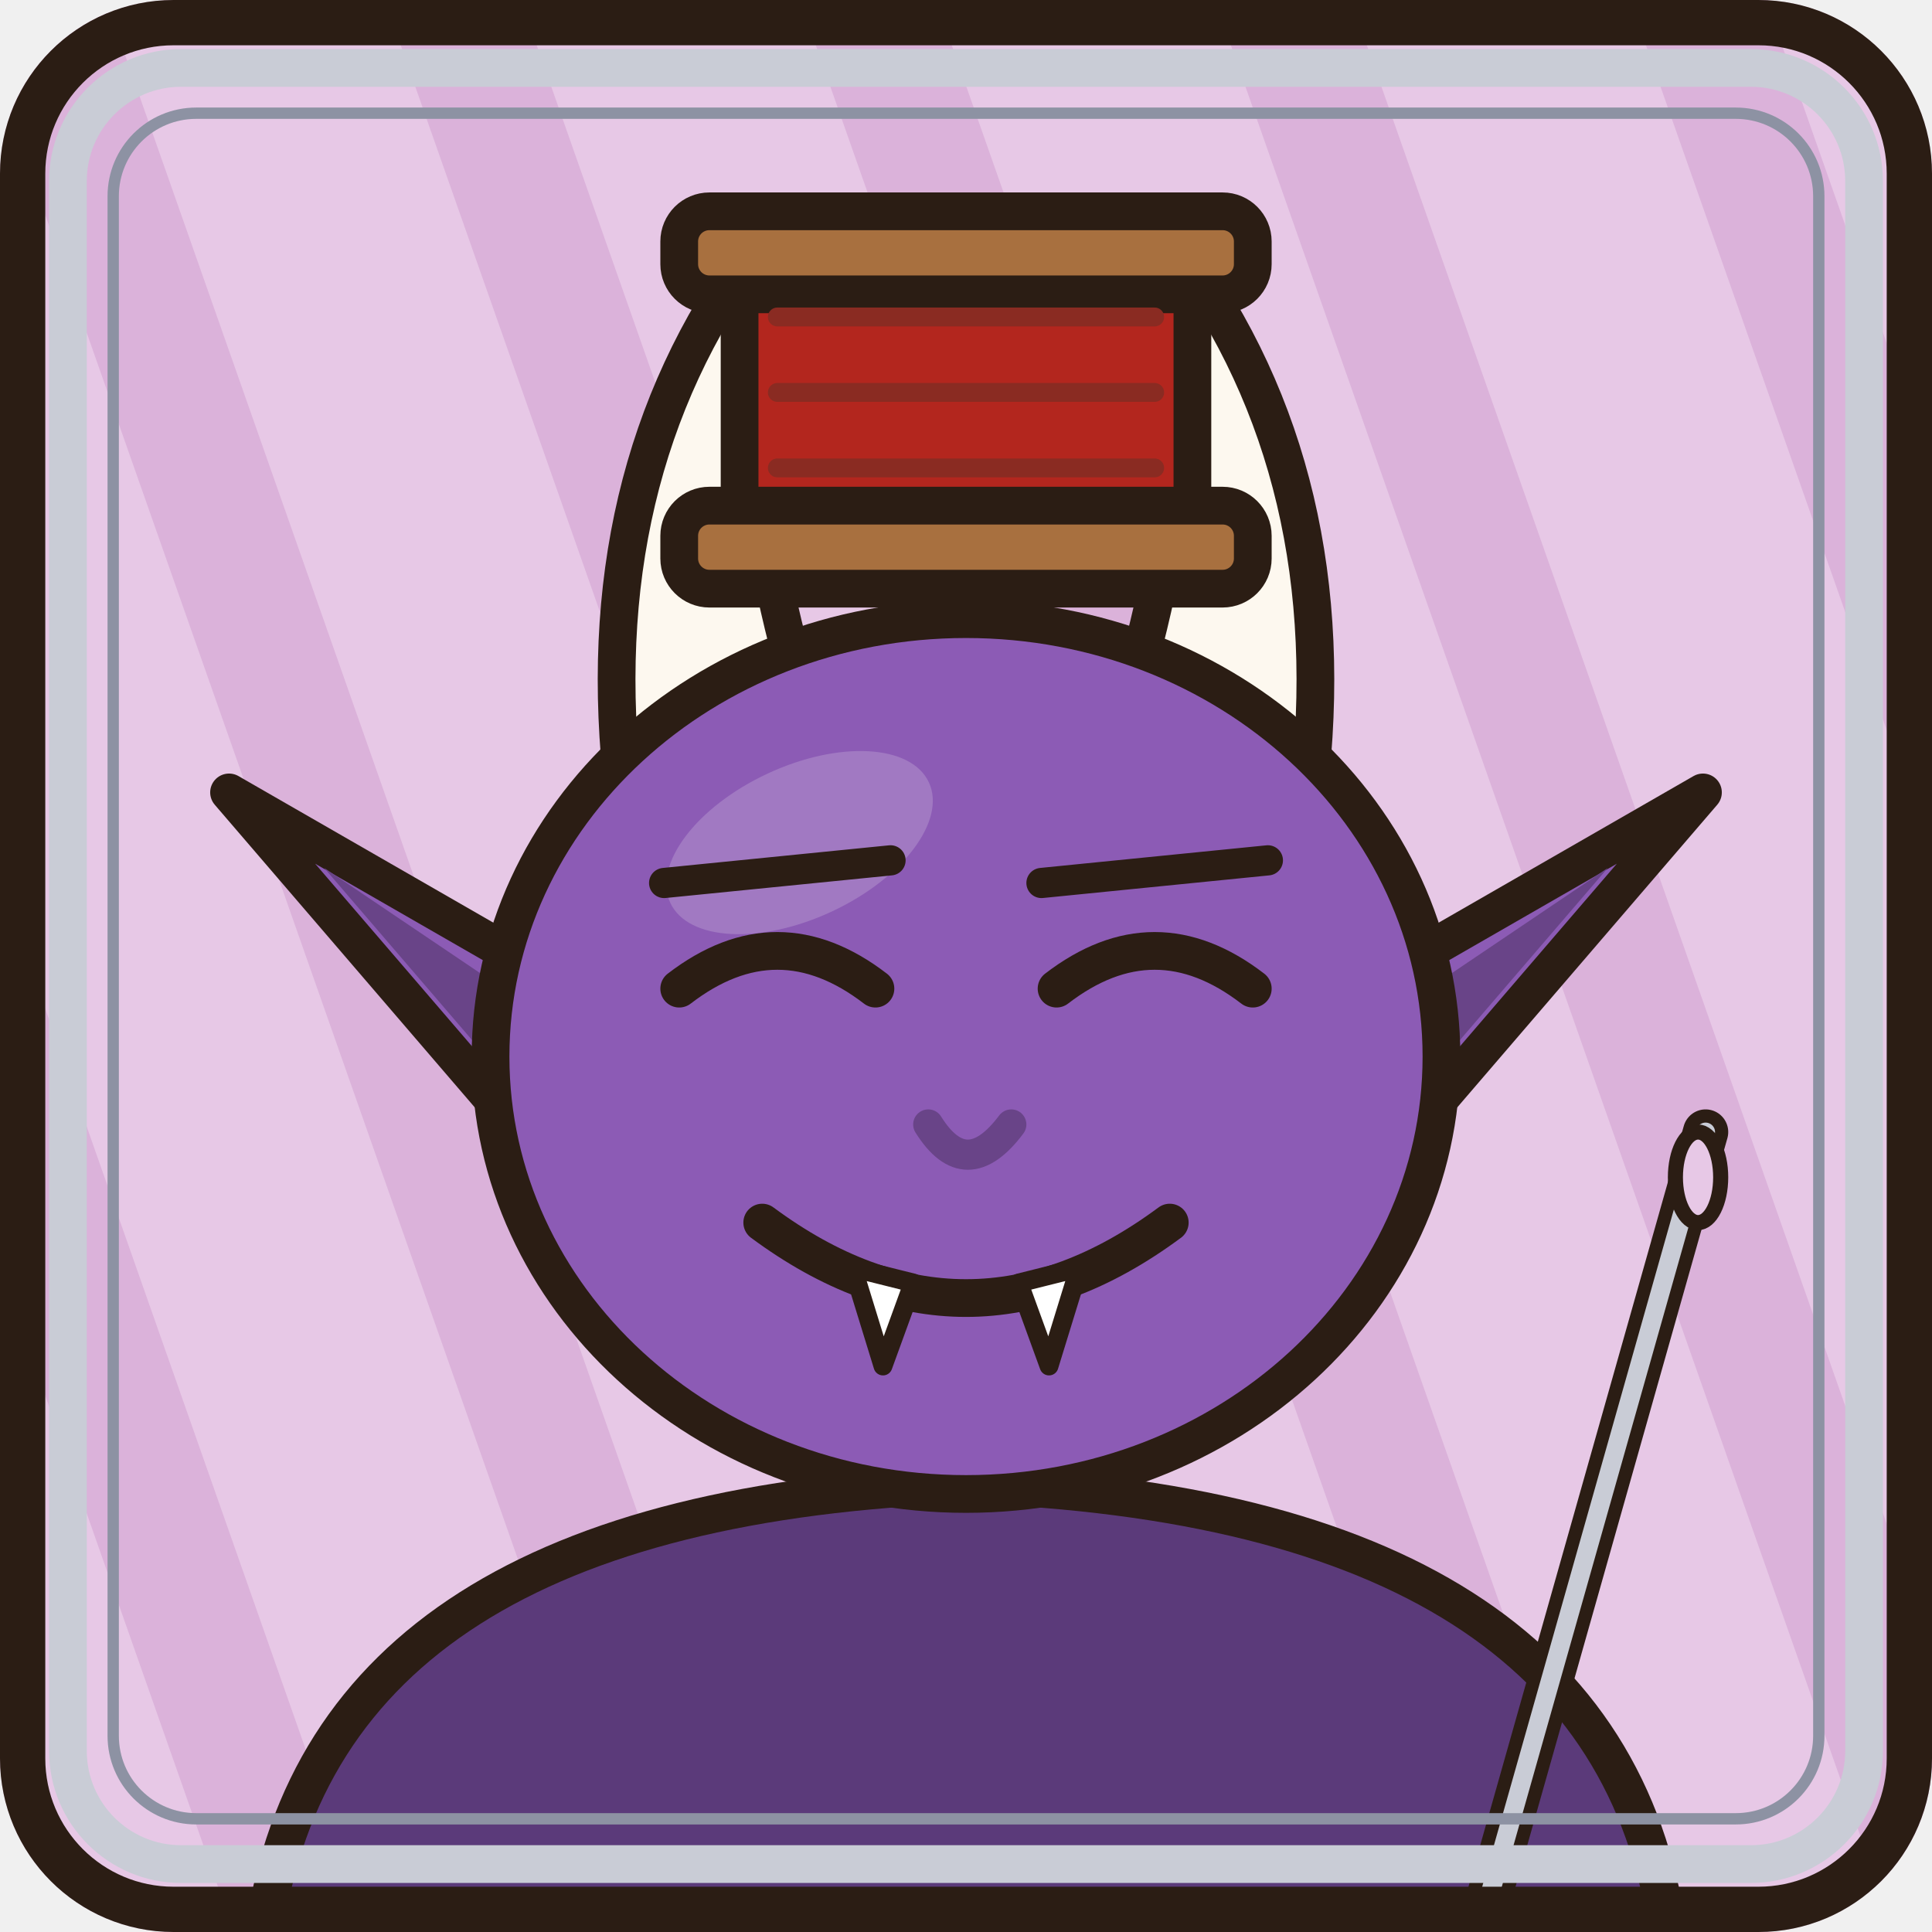
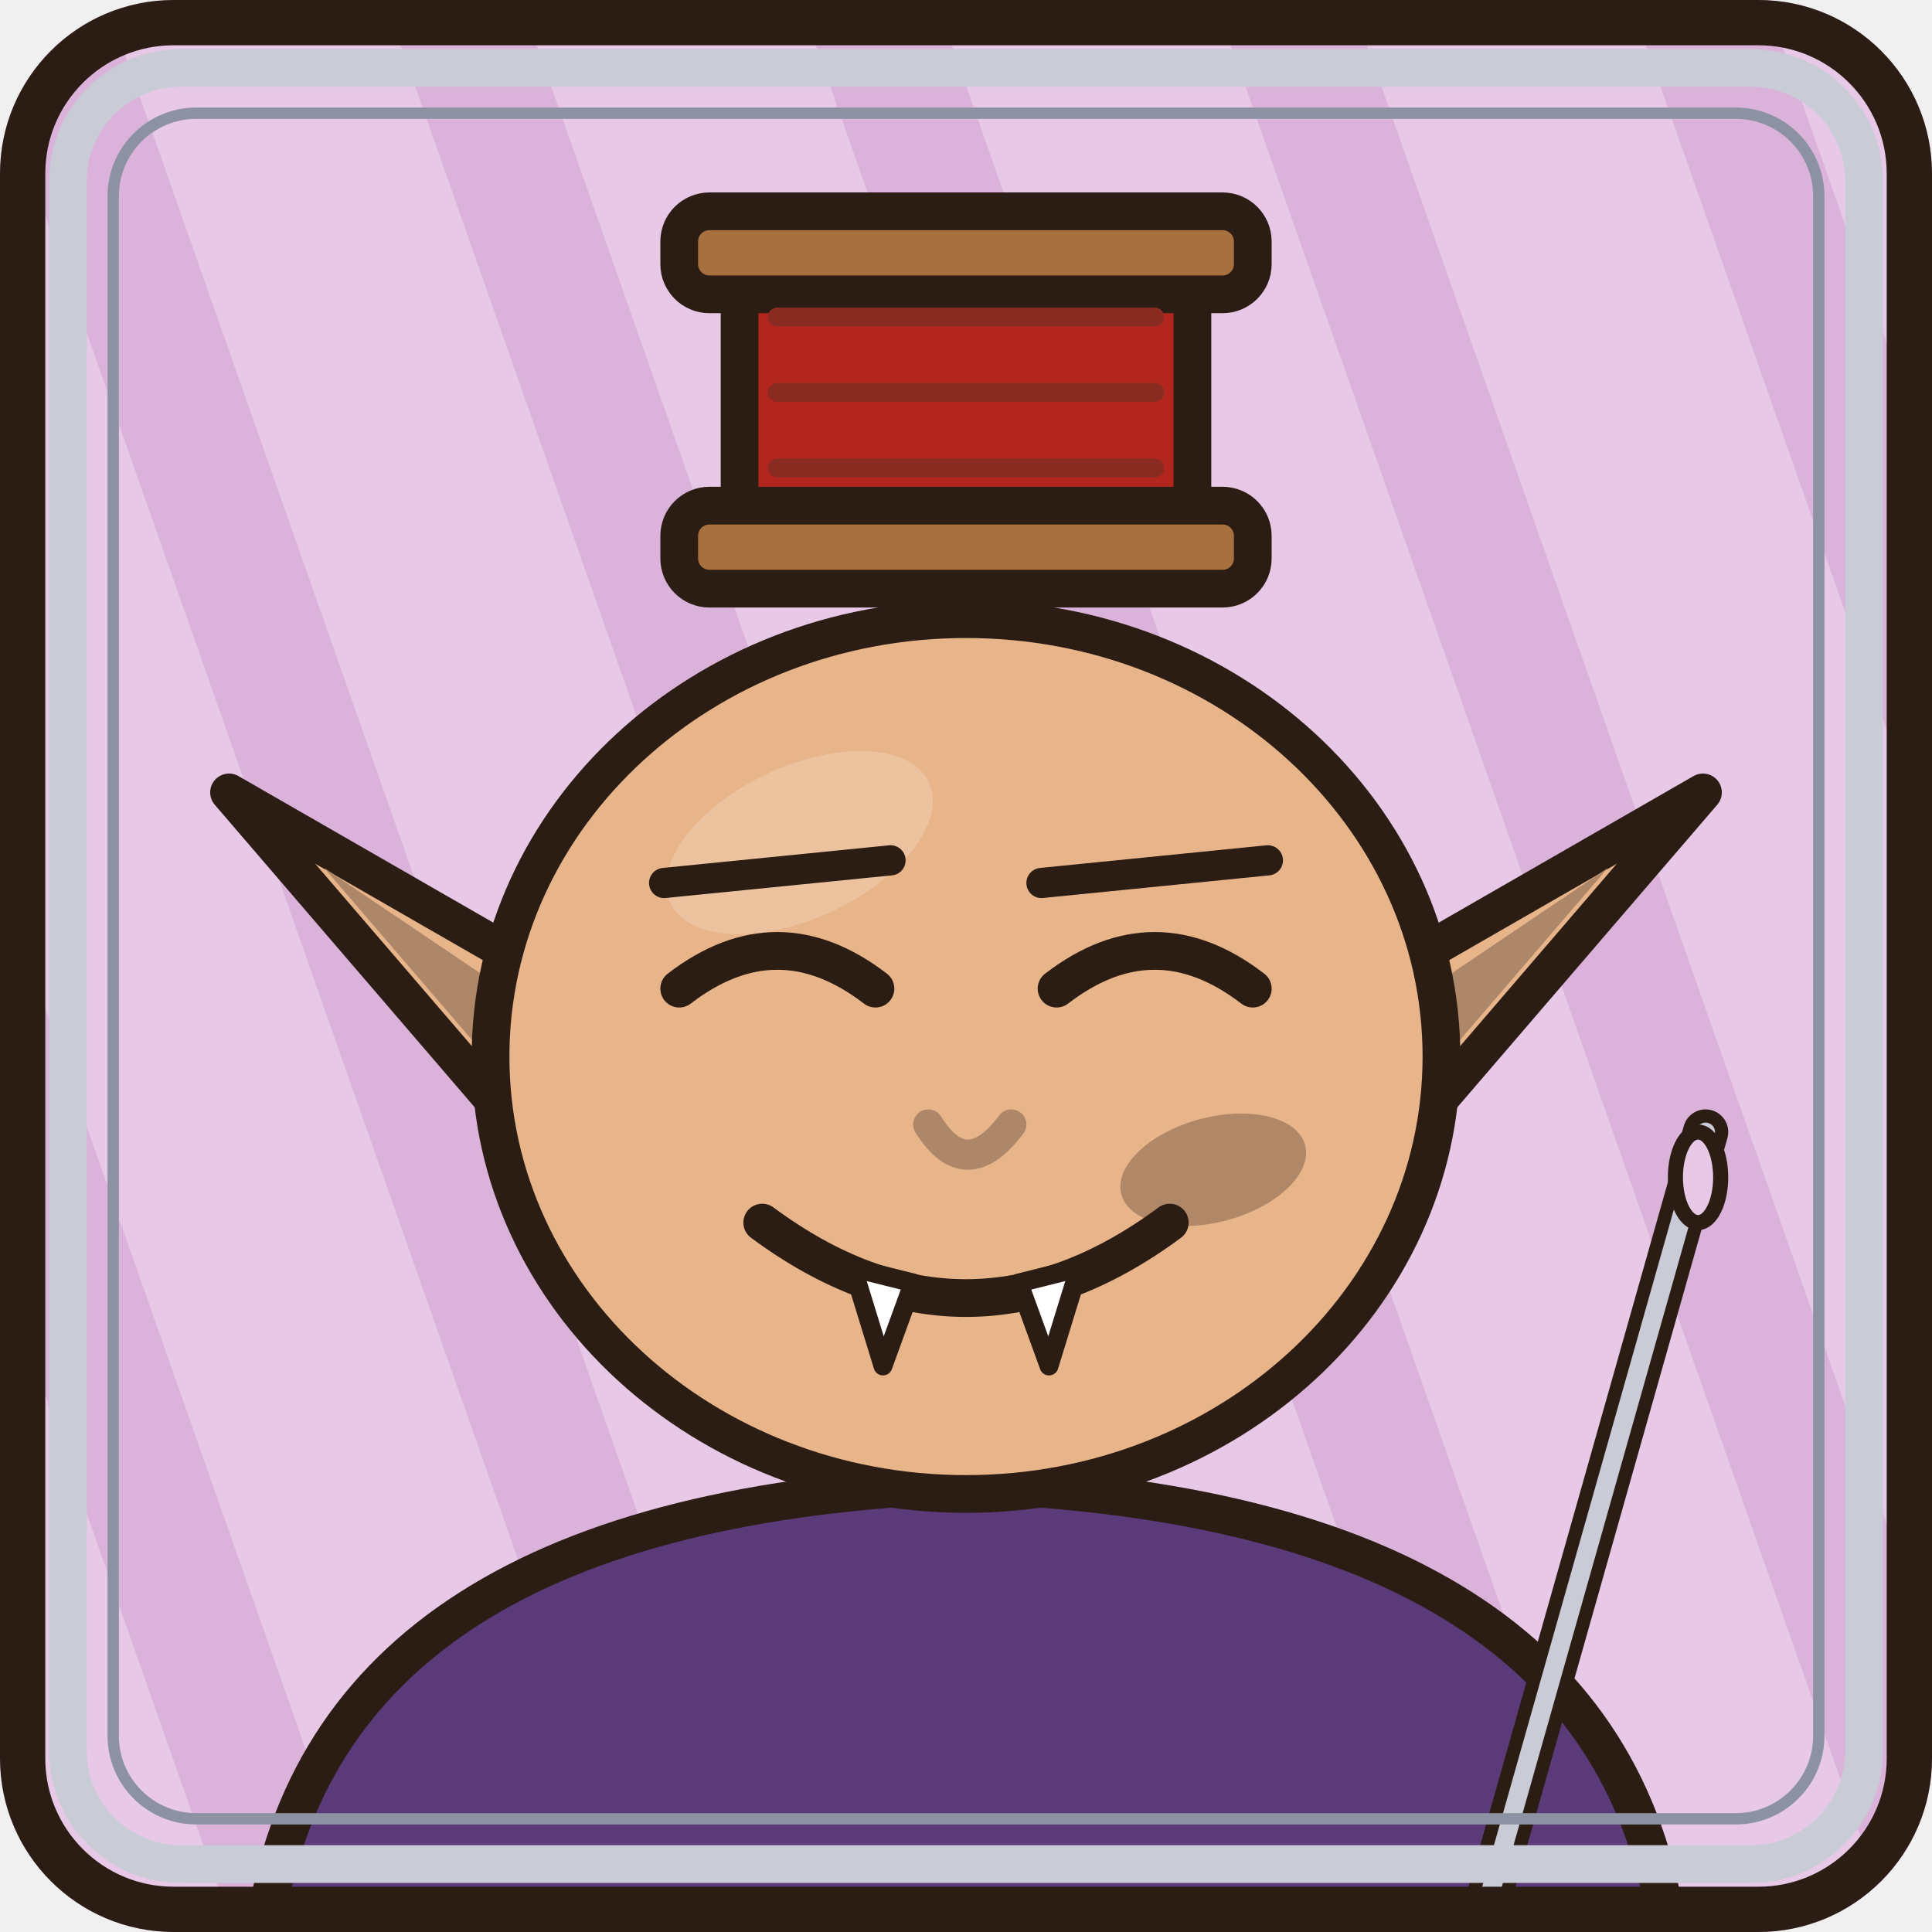
- <svg xmlns="http://www.w3.org/2000/svg" viewBox="0 0 512 512" width="512" height="512" role="img" aria-label="Spoolwick (mini boss, Wrapping Room): tall purple mini-boss imp wearing a red thread spool as a hat, wielding a giant sewing needle">
+ <svg xmlns="http://www.w3.org/2000/svg" viewBox="0 0 512 512" width="512" height="512" role="img" aria-label="Spoolwick (mini boss, Wrapping Room): tall hexed elf mini boss wearing a red thread spool as a hat, wielding a giant sewing needle">
  <defs>
    <clipPath id="card">
      <rect x="0" y="0" width="512" height="512" rx="46" />
    </clipPath>
  </defs>
  <g>
    <rect x="0" y="0" width="512" height="512" rx="46" fill="#e7c8e6" />
    <g clip-path="url(#card)">
      <path d="M-100 0 L80 512" fill="none" stroke="#dbb2da" stroke-width="34" stroke-linejoin="round" stroke-linecap="round" />
      <path d="M10 0 L190 512" fill="none" stroke="#dbb2da" stroke-width="34" stroke-linejoin="round" stroke-linecap="round" />
      <path d="M120 0 L300 512" fill="none" stroke="#dbb2da" stroke-width="34" stroke-linejoin="round" stroke-linecap="round" />
      <path d="M230 0 L410 512" fill="none" stroke="#dbb2da" stroke-width="34" stroke-linejoin="round" stroke-linecap="round" />
      <path d="M340 0 L520 512" fill="none" stroke="#dbb2da" stroke-width="34" stroke-linejoin="round" stroke-linecap="round" />
      <path d="M450 0 L630 512" fill="none" stroke="#dbb2da" stroke-width="34" stroke-linejoin="round" stroke-linecap="round" />
      <path d="M560 0 L740 512" fill="none" stroke="#dbb2da" stroke-width="34" stroke-linejoin="round" stroke-linecap="round" />
    </g>
    <path d="M70 512 Q86 399.7 256 393.4 Q426 399.7 442 512 Z" fill="#5b3a7a" stroke="#2b1d14" stroke-width="10" stroke-linejoin="round" stroke-linecap="round" />
-     <path d="M147.64 260 L60.7 210 L155.2 320 Z" fill="#8c5bb5" stroke="#2b1d14" stroke-width="10" stroke-linejoin="round" stroke-linecap="round" />
-     <path d="M364.36 260 L451.3 210 L356.8 320 Z" fill="#8c5bb5" stroke="#2b1d14" stroke-width="10" stroke-linejoin="round" stroke-linecap="round" />
-     <path d="M136.3 264 L85.9 230 L142.6 296 Z" fill="#694488" />
-     <path d="M375.7 264 L426.1 230 L369.4 296 Z" fill="#694488" />
-     <path d="M218.2 202.6 Q193 126.6 199.3 66.6 Q155.2 126.6 165.28 210.6 Z" fill="#fdf8ef" stroke="#2b1d14" stroke-width="10" stroke-linejoin="round" stroke-linecap="round" />
-     <path d="M293.8 202.6 Q319 126.6 312.7 66.6 Q356.8 126.6 346.72 210.6 Z" fill="#fdf8ef" stroke="#2b1d14" stroke-width="10" stroke-linejoin="round" stroke-linecap="round" />
-     <ellipse cx="256" cy="280" rx="126" ry="115.92" fill="#8c5bb5" stroke="#2b1d14" stroke-width="10" stroke-linejoin="round" stroke-linecap="round" />
+     <path d="M147.64 260 L60.7 210 L155.2 320 Z" fill="#e8b48a" stroke="#2b1d14" stroke-width="10" stroke-linejoin="round" stroke-linecap="round" />
+     <path d="M364.36 260 L451.3 210 L356.8 320 Z" fill="#e8b48a" stroke="#2b1d14" stroke-width="10" stroke-linejoin="round" stroke-linecap="round" />
+     <path d="M136.3 264 L85.9 230 L142.6 296 Z" fill="#ae8768" />
+     <path d="M375.7 264 L426.1 230 L369.4 296 Z" fill="#ae8768" />
+     <ellipse cx="256" cy="280" rx="126" ry="115.92" fill="#e8b48a" stroke="#2b1d14" stroke-width="10" stroke-linejoin="round" stroke-linecap="round" />
    <ellipse cx="211.9" cy="223.3" rx="37.8" ry="20.16" fill="#ffffff" opacity="0.18" transform="rotate(-25 211.9 223.3)" />
-     <path d="M246 298 Q256 314 268 298" fill="none" stroke="#694488" stroke-width="8" stroke-linejoin="round" stroke-linecap="round" />
+     <path d="M246 298 Q256 314 268 298" fill="none" stroke="#ae8768" stroke-width="8" stroke-linejoin="round" stroke-linecap="round" />
+     <ellipse cx="321.52" cy="310" rx="25.2" ry="13.86" fill="#2b1d14" opacity="0.3" transform="rotate(-15 321.52 310)" />
    <path d="M180 262 Q206 242 232 262" fill="none" stroke="#2b1d14" stroke-width="10" stroke-linejoin="round" stroke-linecap="round" />
    <path d="M176 234 L236 228" fill="none" stroke="#2b1d14" stroke-width="8" stroke-linejoin="round" stroke-linecap="round" />
    <path d="M280 262 Q306 242 332 262" fill="none" stroke="#2b1d14" stroke-width="10" stroke-linejoin="round" stroke-linecap="round" />
    <path d="M276 234 L336 228" fill="none" stroke="#2b1d14" stroke-width="8" stroke-linejoin="round" stroke-linecap="round" />
    <path d="M202 324 Q256 364 310 324" fill="none" stroke="#2b1d14" stroke-width="10" stroke-linejoin="round" stroke-linecap="round" />
    <polygon points="226,336 234,362 242,340" fill="#ffffff" stroke="#2b1d14" stroke-width="5" stroke-linejoin="round" stroke-linecap="round" />
    <polygon points="286,336 278,362 270,340" fill="#ffffff" stroke="#2b1d14" stroke-width="5" stroke-linejoin="round" stroke-linecap="round" />
    <rect x="196" y="60" width="120" height="90" rx="4" fill="#b3261e" stroke="#2b1d14" stroke-width="10" stroke-linejoin="round" stroke-linecap="round" />
    <rect x="180" y="56" width="152" height="22" rx="8" fill="#a8703f" stroke="#2b1d14" stroke-width="10" stroke-linejoin="round" stroke-linecap="round" />
    <rect x="180" y="134" width="152" height="22" rx="8" fill="#a8703f" stroke="#2b1d14" stroke-width="10" stroke-linejoin="round" stroke-linecap="round" />
    <path d="M206 84 L306 84 M206 104 L306 104 M206 124 L306 124" fill="none" stroke="#8a2b22" stroke-width="5" stroke-linejoin="round" stroke-linecap="round" />
    <path d="M392 512 L452 300" fill="none" stroke="#2b1d14" stroke-width="12" stroke-linejoin="round" stroke-linecap="round" />
    <path d="M392 512 L452 300" fill="none" stroke="#c9ccd6" stroke-width="5" stroke-linejoin="round" stroke-linecap="round" />
    <ellipse cx="450" cy="312" rx="6" ry="12" fill="#e7c8e6" stroke="#2b1d14" stroke-width="4" />
    <rect x="6" y="6" width="500" height="500" rx="40" fill="none" stroke="#2b1d14" stroke-width="12" />
    <rect x="18" y="18" width="476" height="476" rx="30" fill="none" stroke="#c9ccd6" stroke-width="10" />
    <rect x="30" y="30" width="452" height="452" rx="22" fill="none" stroke="#8d92a3" stroke-width="3" />
  </g>
</svg>
